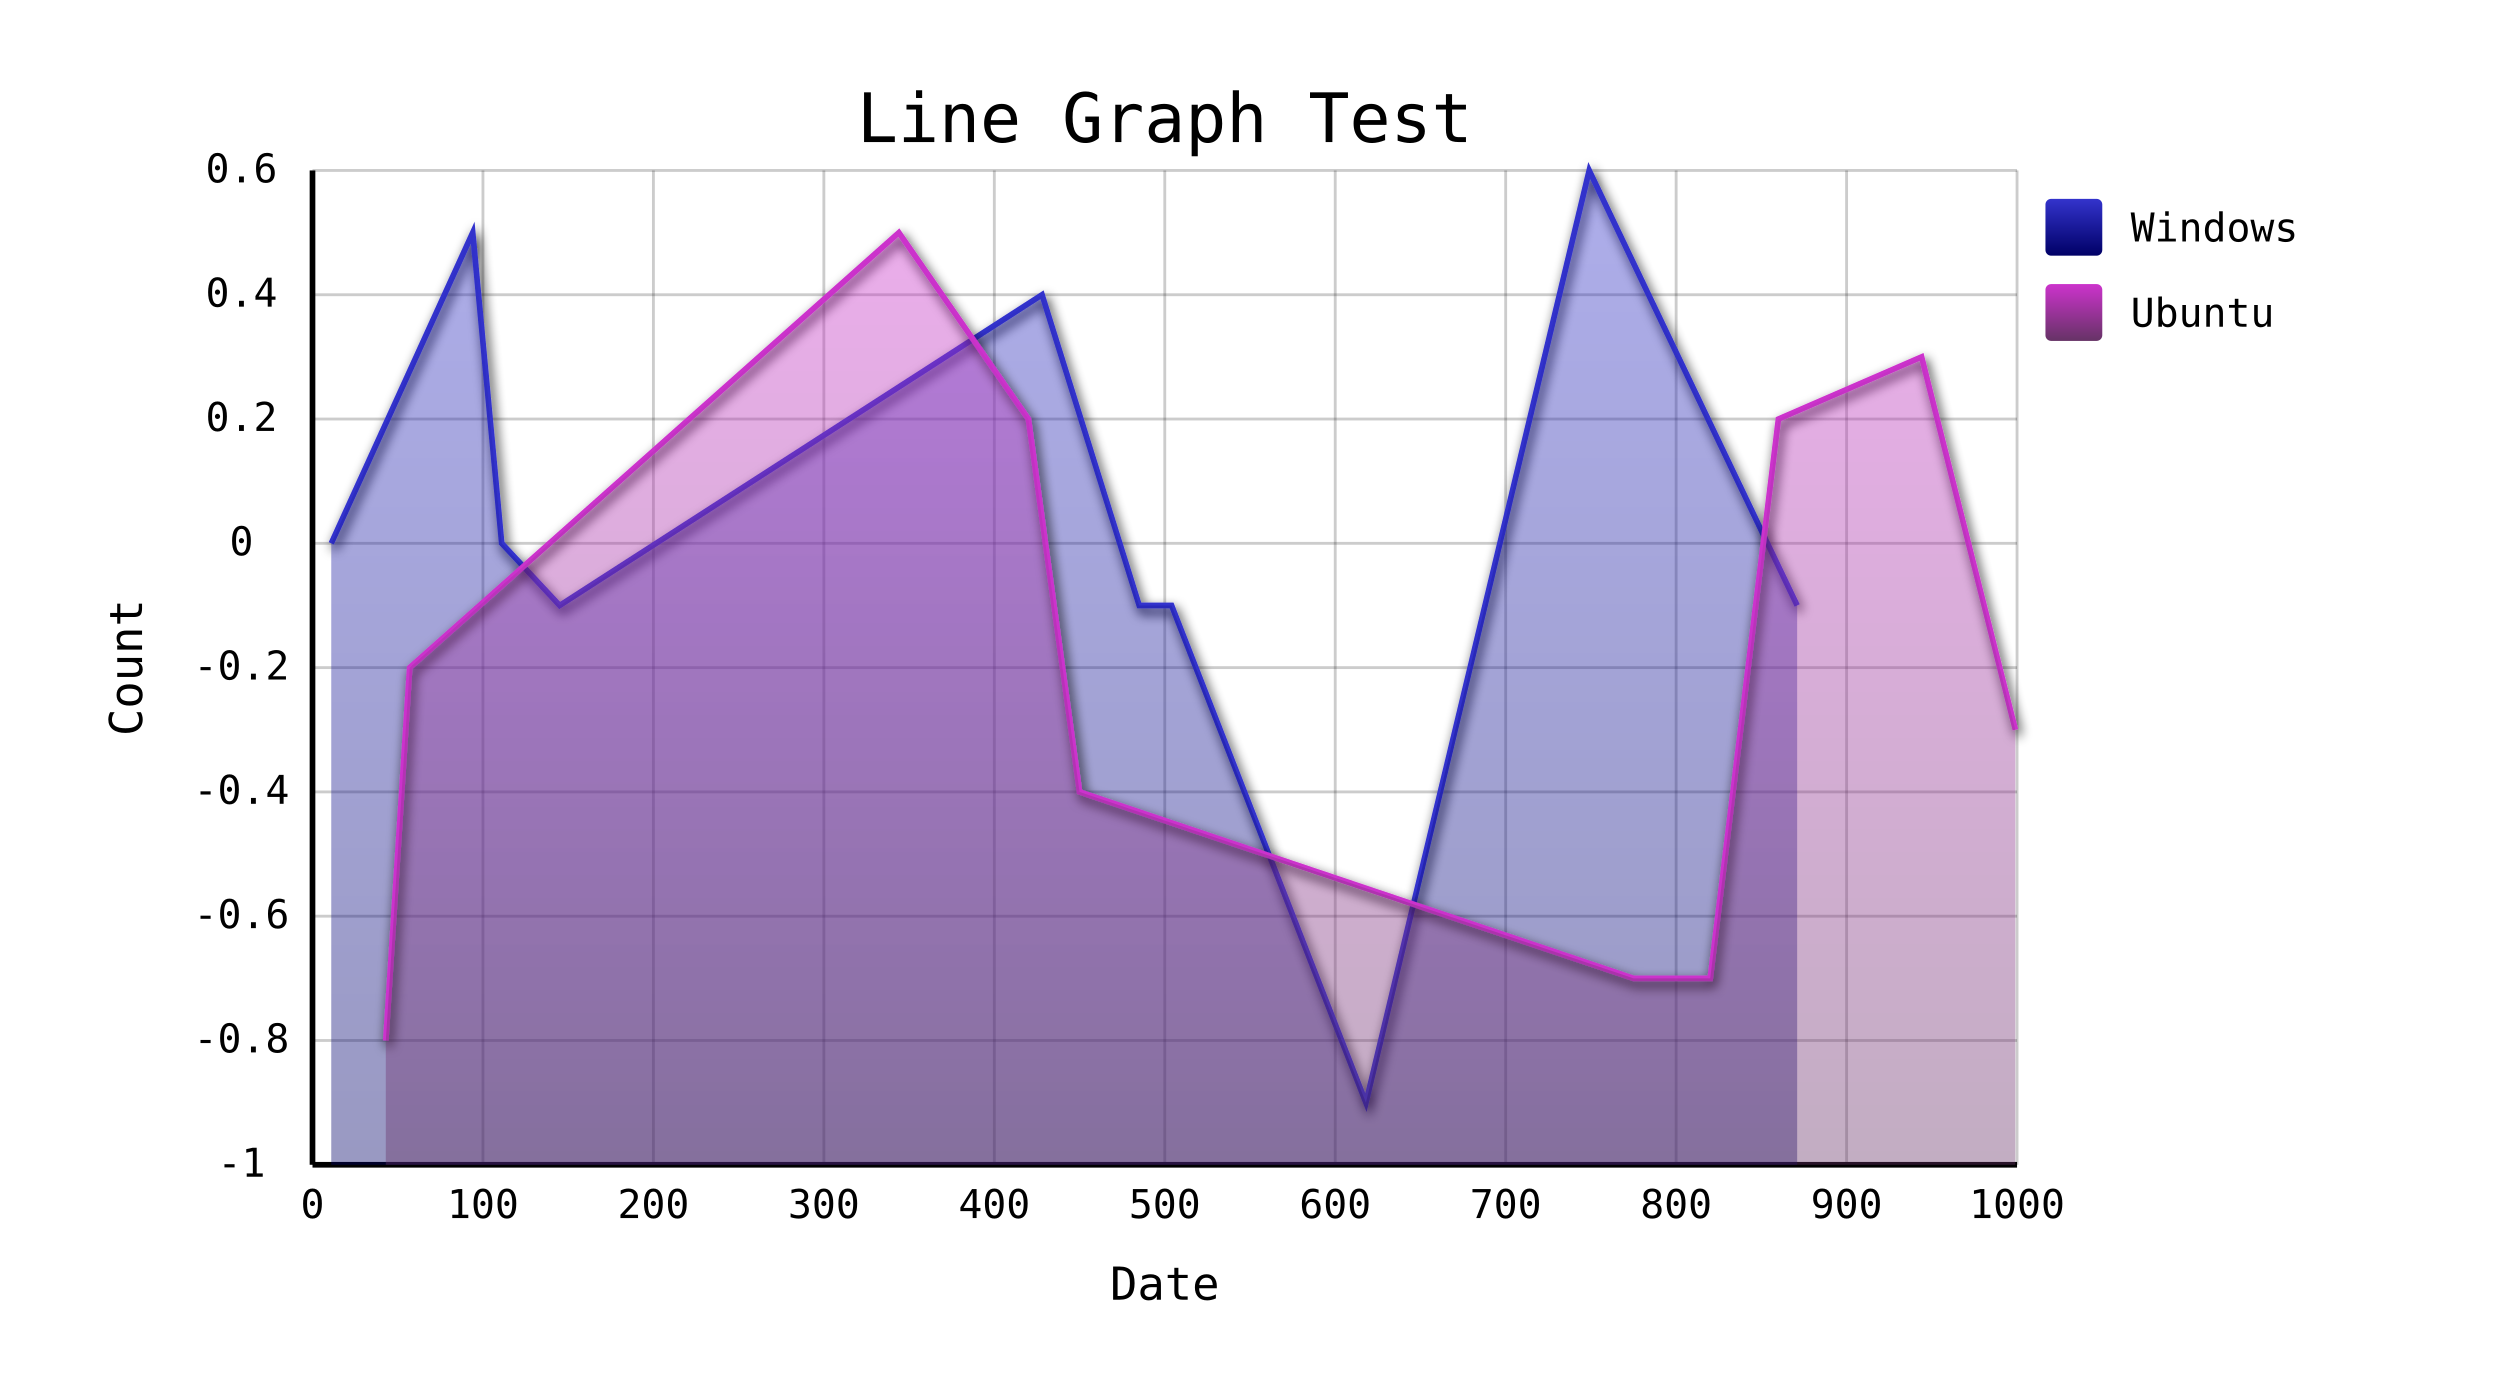
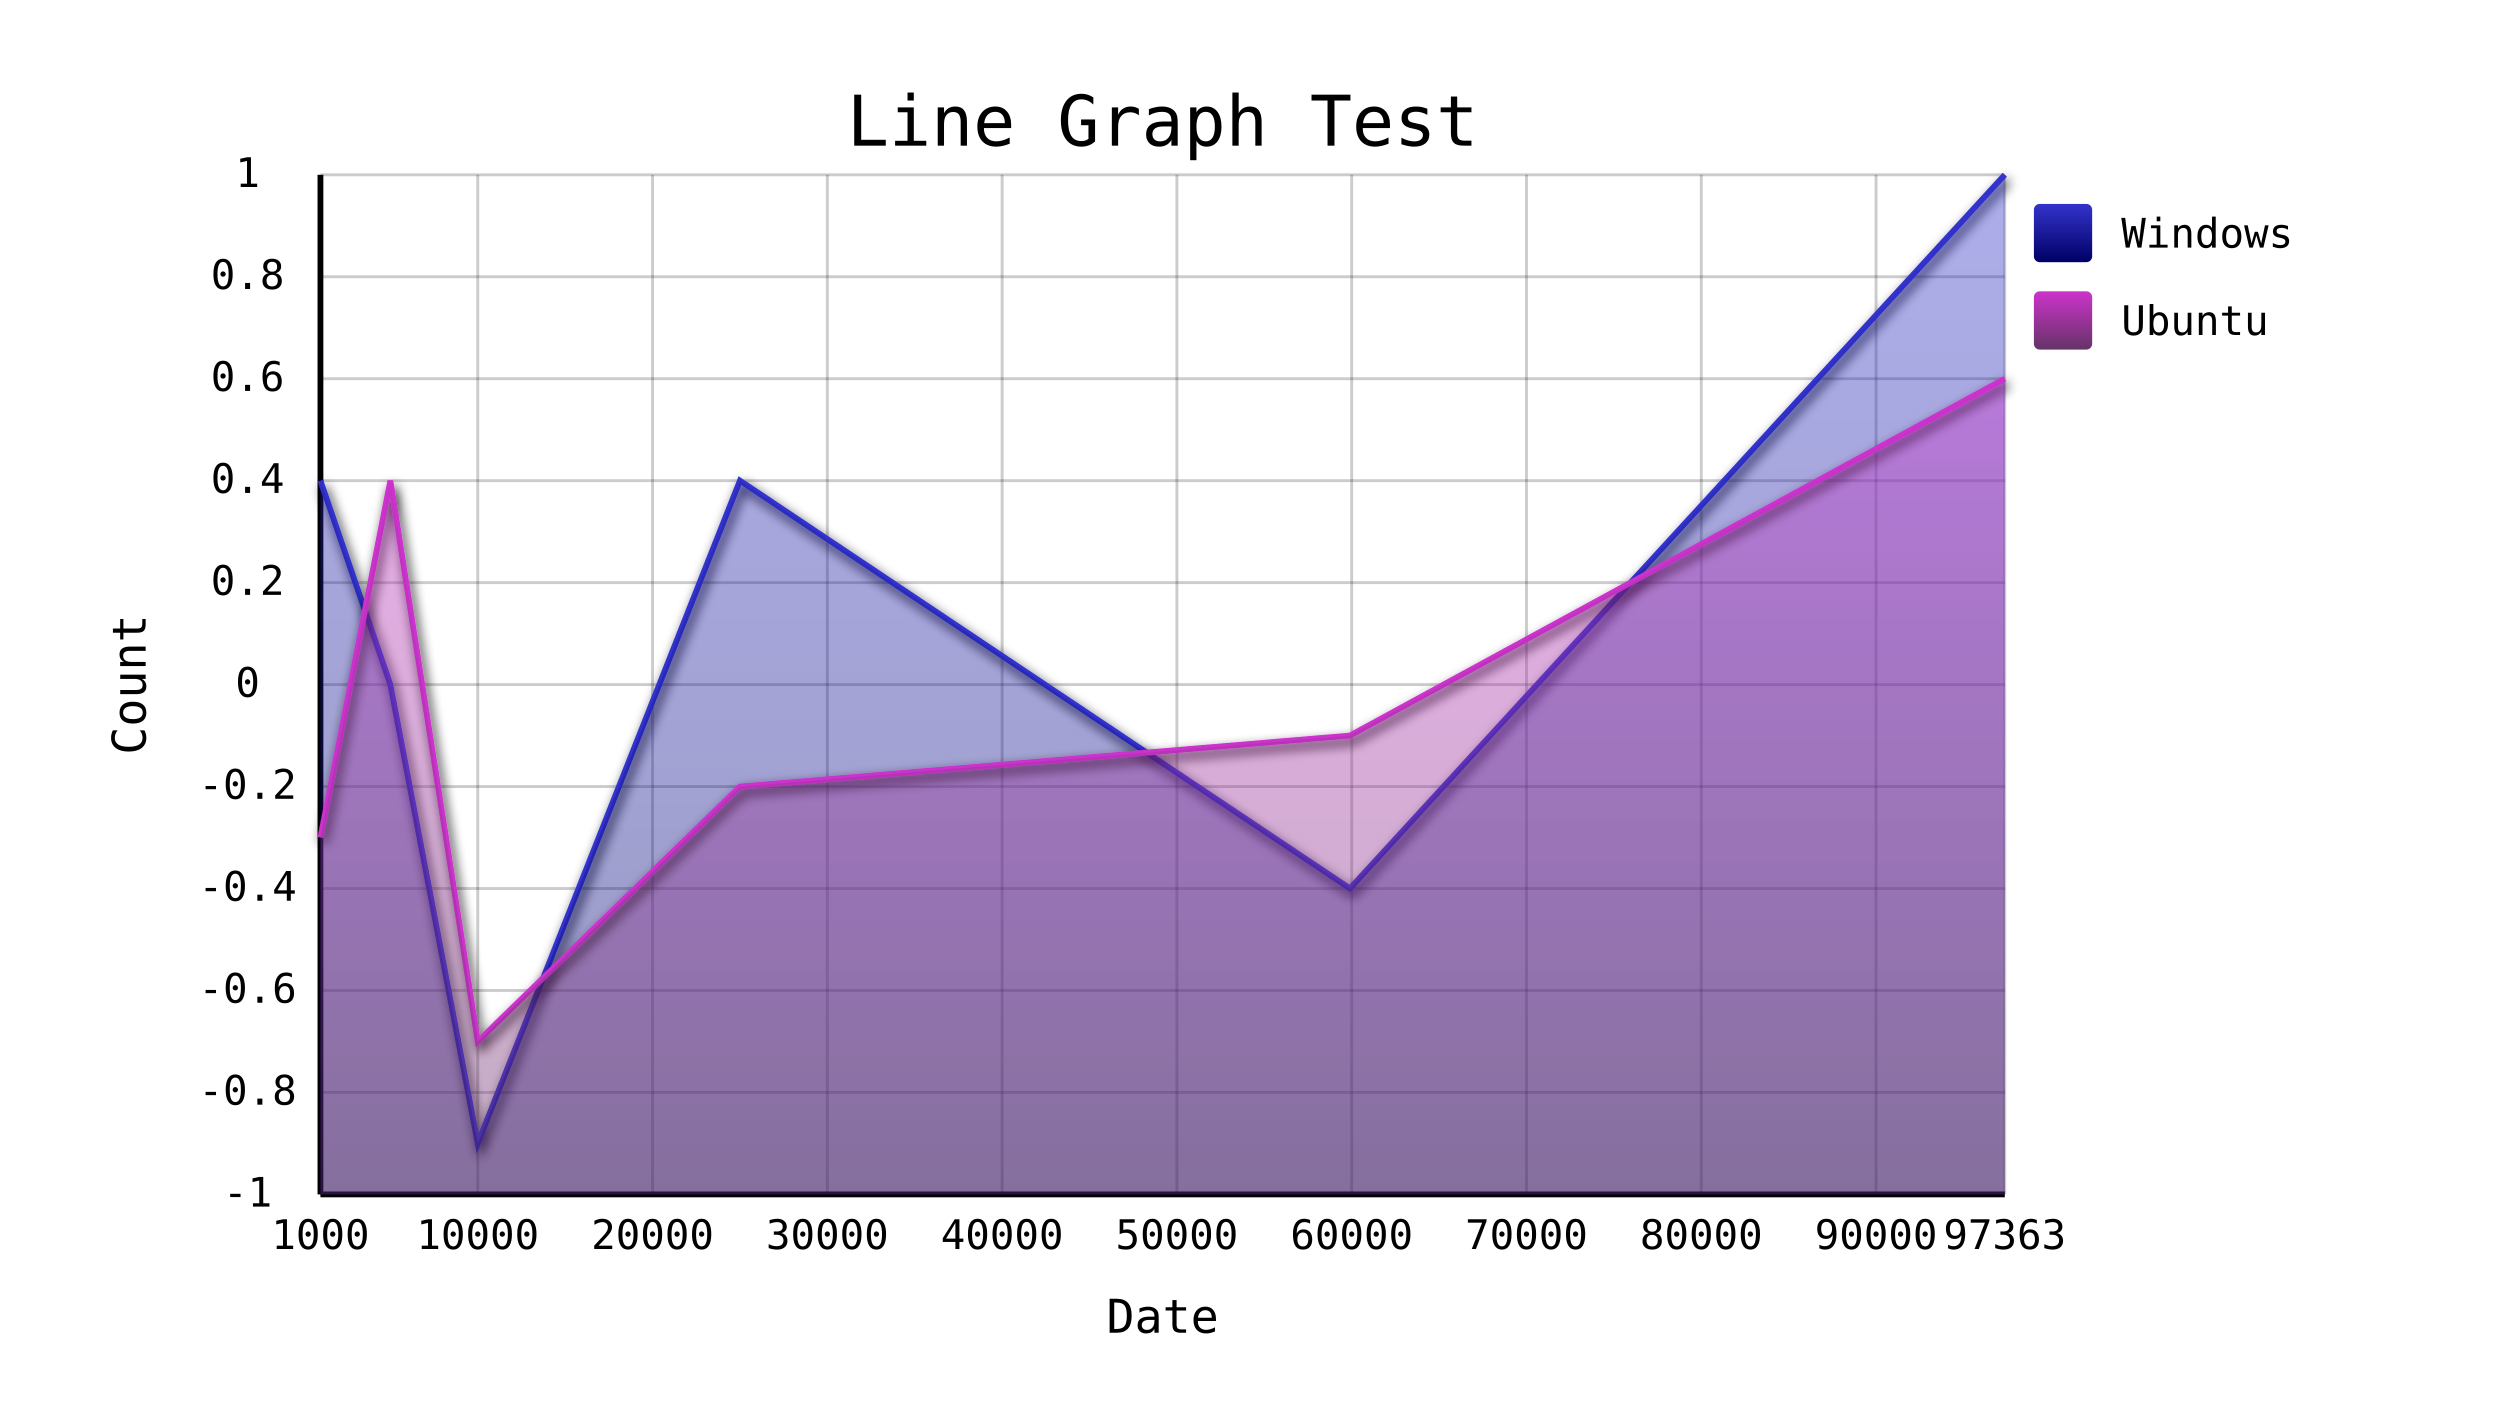
- <svg xmlns="http://www.w3.org/2000/svg" version="1.1" baseProfile="full" width="880" height="485">
+ <svg xmlns="http://www.w3.org/2000/svg" version="1.1" baseProfile="full" width="858.178" height="485">
  <defs>
    <linearGradient id="line-grad-0" x1="0" x2="0" y1="0" y2="1">
      <stop offset="0%" stop-color="#3333CC" />
      <stop offset="100%" stop-color="#000066" />
    </linearGradient>
    <linearGradient id="line-grad-1" x1="0" x2="0" y1="0" y2="1">
      <stop offset="0%" stop-color="#CC33CC" />
      <stop offset="100%" stop-color="#663366" />
    </linearGradient>
  </defs>
  <filter id="line-drop-shadow">
    <feGaussianBlur in="SourceAlpha" stdDeviation="2" />
    <feOffset dx="1" dy="2" />
    <feMerge dx="1" dy="2">
      <feMergeNode />
      <feMergeNode in="SourceGraphic" />
    </feMerge>
  </filter>
-   <line stroke="black" stroke-width="2" x1="110" y1="410" x2="710" y2="410" />
+   <line stroke="black" stroke-width="2" x1="110" y1="410" x2="688.178" y2="410" />
  <line stroke="black" stroke-width="2" x1="110" y1="410" x2="110" y2="60" />
-   <text x="410" y="457.5" font-size="16" font-family="Consolas" text-anchor="middle">
+   <text x="399.089" y="457.5" font-size="16" font-family="Consolas" text-anchor="middle">
    Date
  </text>
  <text x="50" y="235" transform="rotate(270,50,235)" font-size="16" font-family="Consolas" text-anchor="middle">
    Count
  </text>
  <g font-size="14" font-family="Consolas">
    <text x="110" y="428.75" text-anchor="middle">
-       0
-     </text>
-     <text x="170" y="428.75" text-anchor="middle">
-       100
-     </text>
-     <line x1="170" y1="410" x2="170" y2="60" stroke="black" stroke-opacity="0.2" stroke-width="1" />
-     <text x="230" y="428.75" text-anchor="middle">
-       200
-     </text>
-     <line x1="230" y1="410" x2="230" y2="60" stroke="black" stroke-opacity="0.2" stroke-width="1" />
-     <text x="290" y="428.75" text-anchor="middle">
-       300
-     </text>
-     <line x1="290" y1="410" x2="290" y2="60" stroke="black" stroke-opacity="0.2" stroke-width="1" />
-     <text x="350" y="428.75" text-anchor="middle">
-       400
-     </text>
-     <line x1="350" y1="410" x2="350" y2="60" stroke="black" stroke-opacity="0.2" stroke-width="1" />
-     <text x="410" y="428.75" text-anchor="middle">
-       500
-     </text>
-     <line x1="410" y1="410" x2="410" y2="60" stroke="black" stroke-opacity="0.2" stroke-width="1" />
-     <text x="470" y="428.75" text-anchor="middle">
-       600
-     </text>
-     <line x1="470" y1="410" x2="470" y2="60" stroke="black" stroke-opacity="0.2" stroke-width="1" />
-     <text x="530" y="428.75" text-anchor="middle">
-       700
-     </text>
-     <line x1="530" y1="410" x2="530" y2="60" stroke="black" stroke-opacity="0.2" stroke-width="1" />
-     <text x="590" y="428.75" text-anchor="middle">
-       800
-     </text>
-     <line x1="590" y1="410" x2="590" y2="60" stroke="black" stroke-opacity="0.2" stroke-width="1" />
-     <text x="650" y="428.75" text-anchor="middle">
-       900
-     </text>
-     <line x1="650" y1="410" x2="650" y2="60" stroke="black" stroke-opacity="0.2" stroke-width="1" />
-     <text x="710" y="428.75" text-anchor="middle">
      1000
    </text>
-     <line x1="710" y1="410" x2="710" y2="60" stroke="black" stroke-opacity="0.2" stroke-width="1" />
+     <text x="164" y="428.75" text-anchor="middle">
+       10000
+     </text>
+     <line x1="164" y1="410" x2="164" y2="60" stroke="black" stroke-opacity="0.2" stroke-width="1" />
+     <text x="224" y="428.75" text-anchor="middle">
+       20000
+     </text>
+     <line x1="224" y1="410" x2="224" y2="60" stroke="black" stroke-opacity="0.2" stroke-width="1" />
+     <text x="284" y="428.75" text-anchor="middle">
+       30000
+     </text>
+     <line x1="284" y1="410" x2="284" y2="60" stroke="black" stroke-opacity="0.2" stroke-width="1" />
+     <text x="344" y="428.75" text-anchor="middle">
+       40000
+     </text>
+     <line x1="344" y1="410" x2="344" y2="60" stroke="black" stroke-opacity="0.2" stroke-width="1" />
+     <text x="404" y="428.75" text-anchor="middle">
+       50000
+     </text>
+     <line x1="404" y1="410" x2="404" y2="60" stroke="black" stroke-opacity="0.2" stroke-width="1" />
+     <text x="464" y="428.75" text-anchor="middle">
+       60000
+     </text>
+     <line x1="464" y1="410" x2="464" y2="60" stroke="black" stroke-opacity="0.2" stroke-width="1" />
+     <text x="524" y="428.75" text-anchor="middle">
+       70000
+     </text>
+     <line x1="524" y1="410" x2="524" y2="60" stroke="black" stroke-opacity="0.2" stroke-width="1" />
+     <text x="584" y="428.75" text-anchor="middle">
+       80000
+     </text>
+     <line x1="584" y1="410" x2="584" y2="60" stroke="black" stroke-opacity="0.2" stroke-width="1" />
+     <text x="644" y="428.75" text-anchor="middle">
+       90000
+     </text>
+     <line x1="644" y1="410" x2="644" y2="60" stroke="black" stroke-opacity="0.2" stroke-width="1" />
+     <text x="688.178" y="428.75" text-anchor="middle">
+       97363
+     </text>
+     <line x1="688.178" y1="410" x2="688.178" y2="60" stroke="black" stroke-opacity="0.2" stroke-width="1" />
    <text x="85" y="410" text-anchor="middle" dy=".3em">
      -1
    </text>
-     <text x="85" y="366.25" text-anchor="middle" dy=".3em">
+     <line x1="110" y1="410" x2="688.178" y2="410" stroke="black" stroke-opacity="0.2" stroke-width="1" />
+     <text x="85" y="375" text-anchor="middle" dy=".3em">
      -0.8
    </text>
-     <line x1="110" y1="366.25" x2="710" y2="366.25" stroke="black" stroke-opacity="0.2" stroke-width="1" />
-     <text x="85" y="322.5" text-anchor="middle" dy=".3em">
+     <line x1="110" y1="375" x2="688.178" y2="375" stroke="black" stroke-opacity="0.2" stroke-width="1" />
+     <text x="85" y="340" text-anchor="middle" dy=".3em">
      -0.6
    </text>
-     <line x1="110" y1="322.5" x2="710" y2="322.5" stroke="black" stroke-opacity="0.2" stroke-width="1" />
-     <text x="85" y="278.75" text-anchor="middle" dy=".3em">
+     <line x1="110" y1="340" x2="688.178" y2="340" stroke="black" stroke-opacity="0.2" stroke-width="1" />
+     <text x="85" y="305" text-anchor="middle" dy=".3em">
      -0.4
    </text>
-     <line x1="110" y1="278.75" x2="710" y2="278.75" stroke="black" stroke-opacity="0.2" stroke-width="1" />
-     <text x="85" y="235" text-anchor="middle" dy=".3em">
+     <line x1="110" y1="305" x2="688.178" y2="305" stroke="black" stroke-opacity="0.2" stroke-width="1" />
+     <text x="85" y="270" text-anchor="middle" dy=".3em">
      -0.2
    </text>
-     <line x1="110" y1="235" x2="710" y2="235" stroke="black" stroke-opacity="0.2" stroke-width="1" />
-     <text x="85" y="191.25" text-anchor="middle" dy=".3em">
+     <line x1="110" y1="270" x2="688.178" y2="270" stroke="black" stroke-opacity="0.2" stroke-width="1" />
+     <text x="85" y="235" text-anchor="middle" dy=".3em">
      0
    </text>
-     <line x1="110" y1="191.25" x2="710" y2="191.25" stroke="black" stroke-opacity="0.2" stroke-width="1" />
-     <text x="85" y="147.5" text-anchor="middle" dy=".3em">
+     <line x1="110" y1="235" x2="688.178" y2="235" stroke="black" stroke-opacity="0.2" stroke-width="1" />
+     <text x="85" y="200" text-anchor="middle" dy=".3em">
      0.2
    </text>
-     <line x1="110" y1="147.5" x2="710" y2="147.5" stroke="black" stroke-opacity="0.2" stroke-width="1" />
-     <text x="85" y="103.75" text-anchor="middle" dy=".3em">
+     <line x1="110" y1="200" x2="688.178" y2="200" stroke="black" stroke-opacity="0.2" stroke-width="1" />
+     <text x="85" y="165" text-anchor="middle" dy=".3em">
      0.4
    </text>
-     <line x1="110" y1="103.75" x2="710" y2="103.75" stroke="black" stroke-opacity="0.2" stroke-width="1" />
-     <text x="85" y="60" text-anchor="middle" dy=".3em">
+     <line x1="110" y1="165" x2="688.178" y2="165" stroke="black" stroke-opacity="0.2" stroke-width="1" />
+     <text x="85" y="130" text-anchor="middle" dy=".3em">
      0.6
    </text>
-     <line x1="110" y1="60" x2="710" y2="60" stroke="black" stroke-opacity="0.2" stroke-width="1" />
+     <line x1="110" y1="130" x2="688.178" y2="130" stroke="black" stroke-opacity="0.2" stroke-width="1" />
+     <text x="85" y="95" text-anchor="middle" dy=".3em">
+       0.8
+     </text>
+     <line x1="110" y1="95" x2="688.178" y2="95" stroke="black" stroke-opacity="0.2" stroke-width="1" />
+     <text x="85" y="60" text-anchor="middle" dy=".3em">
+       1
+     </text>
+     <line x1="110" y1="60" x2="688.178" y2="60" stroke="black" stroke-opacity="0.2" stroke-width="1" />
  </g>
-   <text x="410" y="50" font-size="24" font-family="Consolas" text-anchor="middle">
+   <text x="399.089" y="50" font-size="24" font-family="Consolas" text-anchor="middle">
    Line Graph Test
  </text>
-   <path d="M116.6,191.25 L166.4,81.875 L176.6,191.25 L197,213.125 L366.8,103.75 L401,213.125 L412.4,213.125 L480.8,388.125 L559.4,60 L632.6,213.125" stroke="#3333CC" stroke-width="2" fill="none" filter="url(#line-drop-shadow)" />
-   <polygon points="116.6,191.25 166.4,81.875 176.6,191.25 197,213.125 366.8,103.75 401,213.125 412.4,213.125 480.8,388.125 559.4,60 632.6,213.125 632.6,410 116.6,410" stroke-width="0" fill="url(#line-grad-0)" fill-opacity="0.4" />
-   <path d="M135.8,366.25 L144.2,235 L316.4,81.875 L362,147.5 L380,278.75 L575,344.375 L602,344.375 L626,147.5 L676.4,125.625 L709.4,256.875" stroke="#CC33CC" stroke-width="2" fill="none" filter="url(#line-drop-shadow)" />
-   <polygon points="135.8,366.25 144.2,235 316.4,81.875 362,147.5 380,278.75 575,344.375 602,344.375 626,147.5 676.4,125.625 709.4,256.875 709.4,410 135.8,410" stroke-width="0" fill="url(#line-grad-1)" fill-opacity="0.4" />
-   <rect x="720" y="70" rx="2" ry="2" width="20" height="20" fill="url(#line-grad-0)" />
-   <text x="750" y="85" font-family="Consolas" font-size="14">
+   <path d="M110,165 L134,235 L164,392.5 L254,165 L463.4,305 L688.178,60" stroke="#3333CC" stroke-width="2" fill="none" filter="url(#line-drop-shadow)" />
+   <polygon points="110,165 134,235 164,392.5 254,165 463.4,305 688.178,60 688.178,410 110,410" stroke-width="0" fill="url(#line-grad-0)" fill-opacity="0.4" />
+   <path d="M110,287.5 L134,165 L164,357.5 L254,270 L463.4,252.5 L688.178,130" stroke="#CC33CC" stroke-width="2" fill="none" filter="url(#line-drop-shadow)" />
+   <polygon points="110,287.5 134,165 164,357.5 254,270 463.4,252.5 688.178,130 688.178,410 110,410" stroke-width="0" fill="url(#line-grad-1)" fill-opacity="0.4" />
+   <rect x="698.178" y="70" rx="2" ry="2" width="20" height="20" fill="url(#line-grad-0)" />
+   <text x="728.178" y="85" font-family="Consolas" font-size="14">
    Windows
  </text>
-   <rect x="720" y="100" rx="2" ry="2" width="20" height="20" fill="url(#line-grad-1)" />
-   <text x="750" y="115" font-family="Consolas" font-size="14">
+   <rect x="698.178" y="100" rx="2" ry="2" width="20" height="20" fill="url(#line-grad-1)" />
+   <text x="728.178" y="115" font-family="Consolas" font-size="14">
    Ubuntu
  </text>
</svg>
